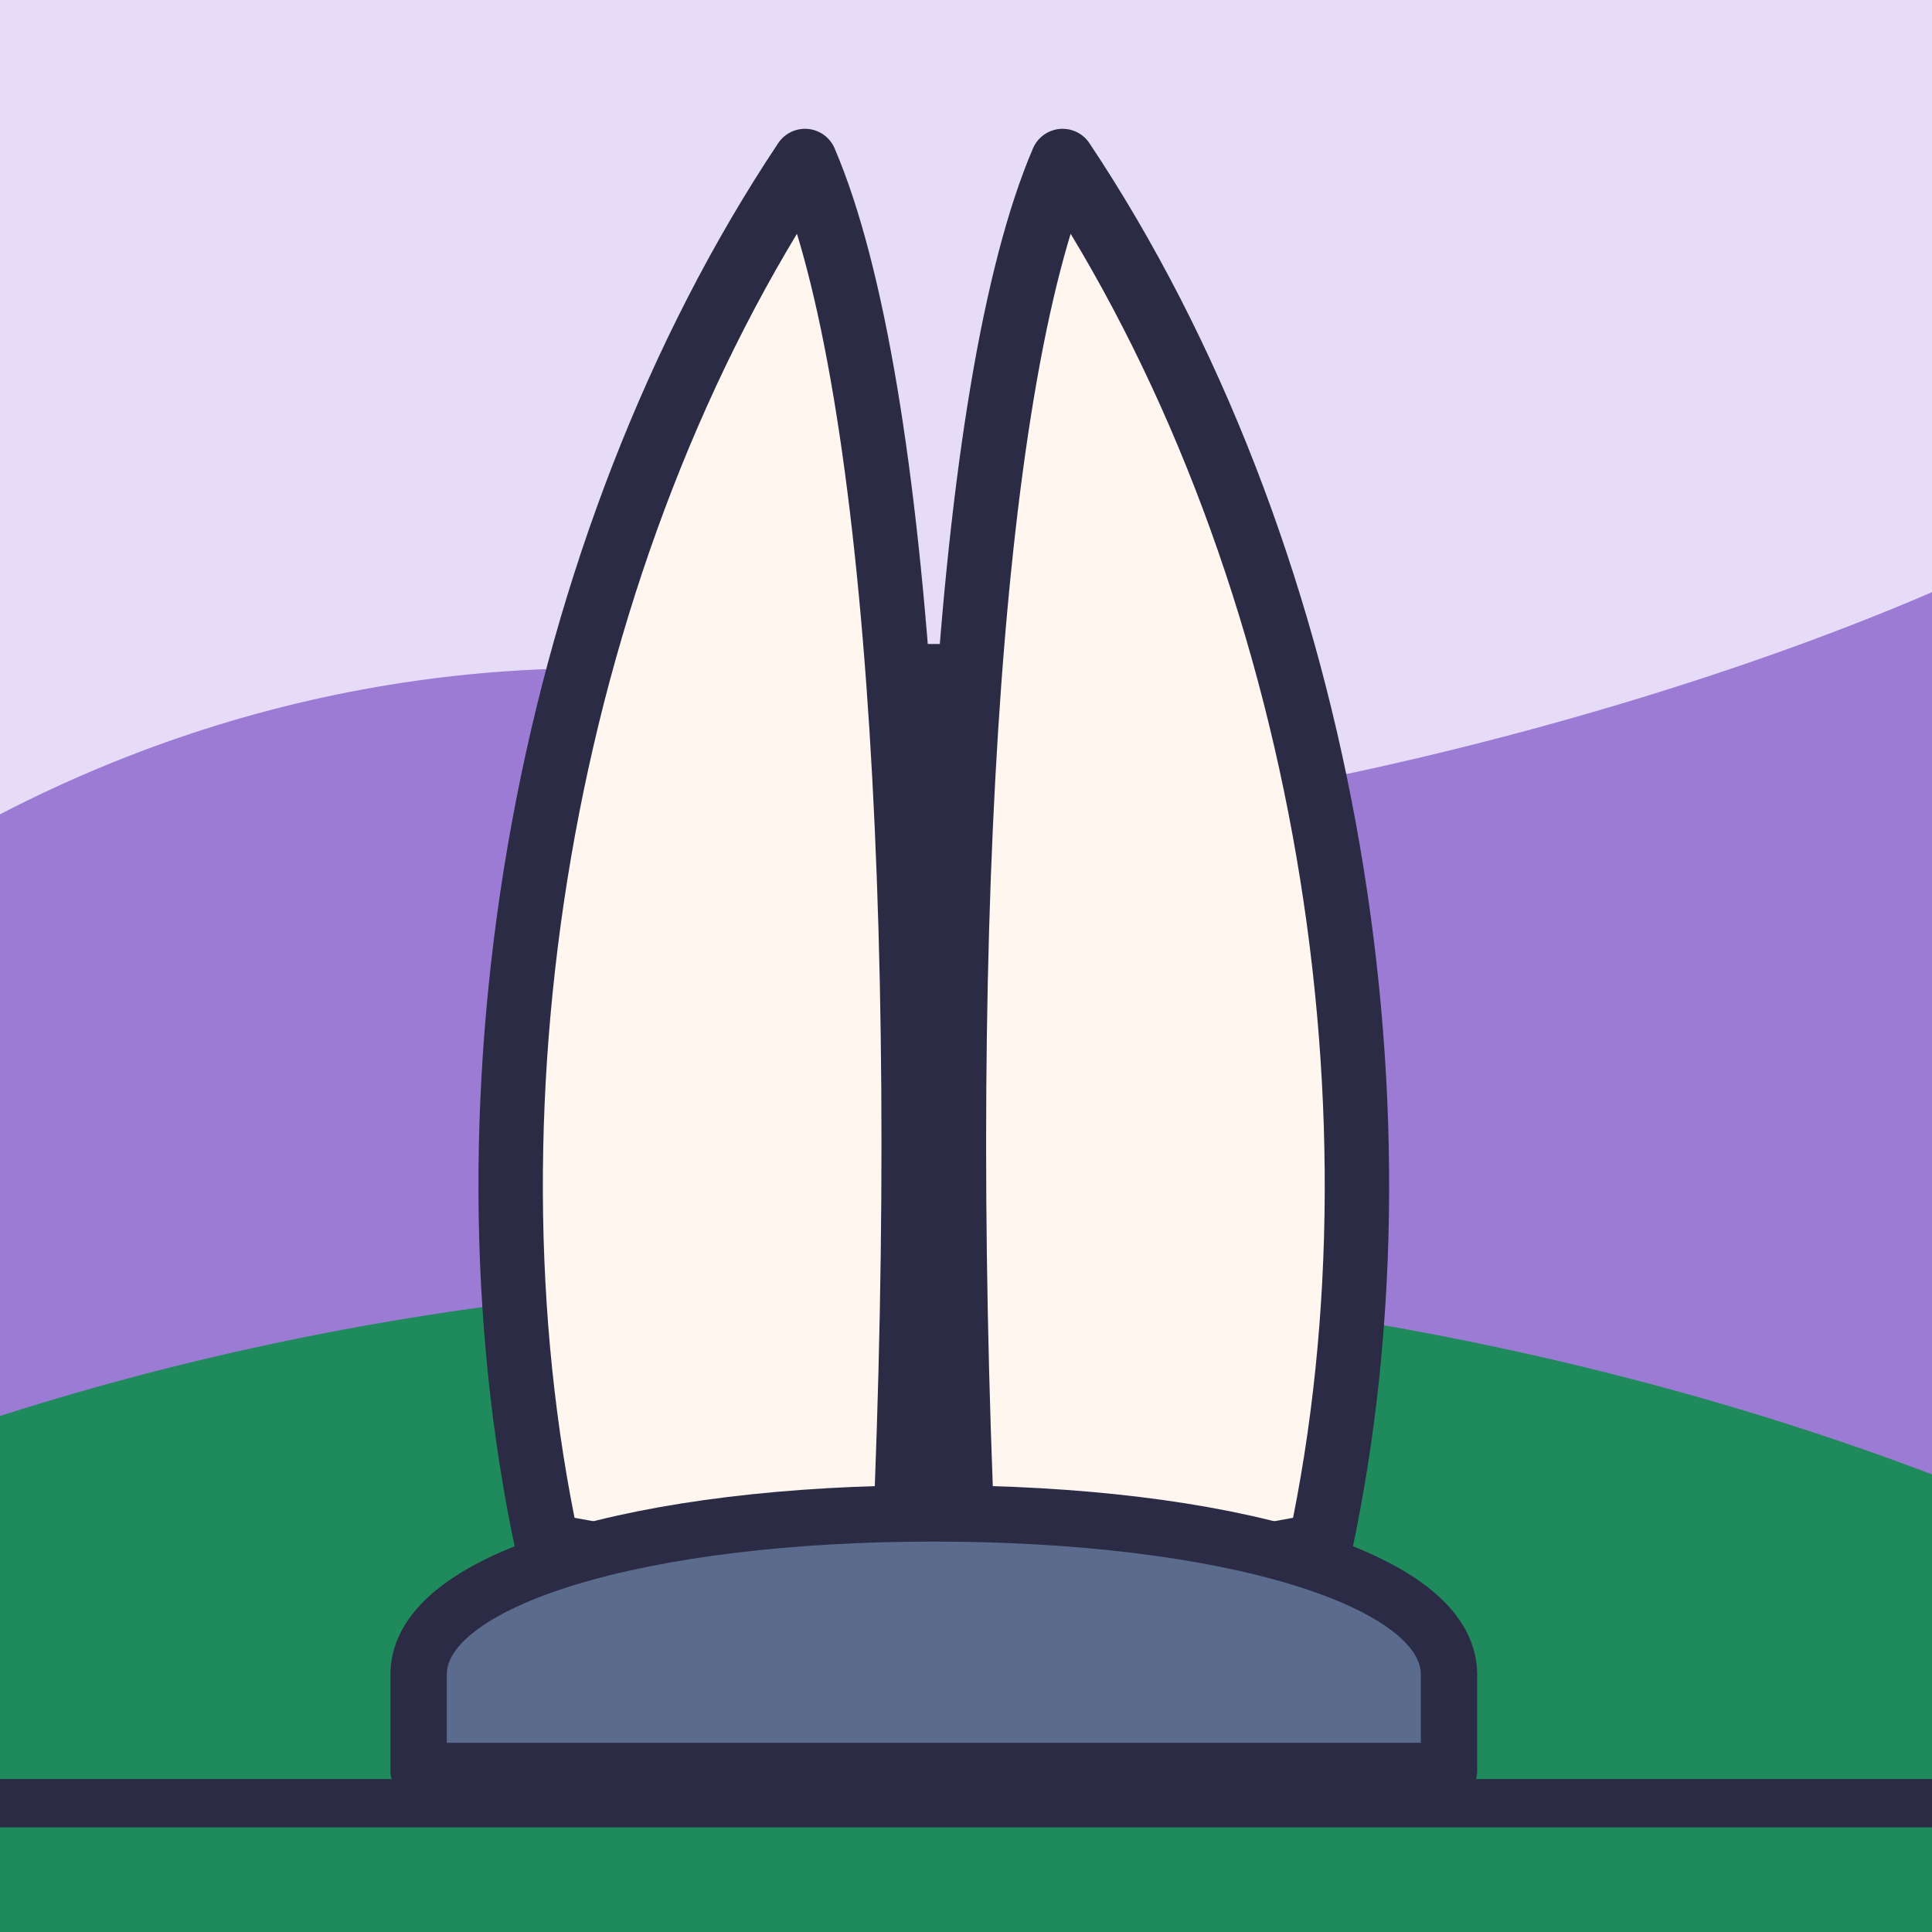
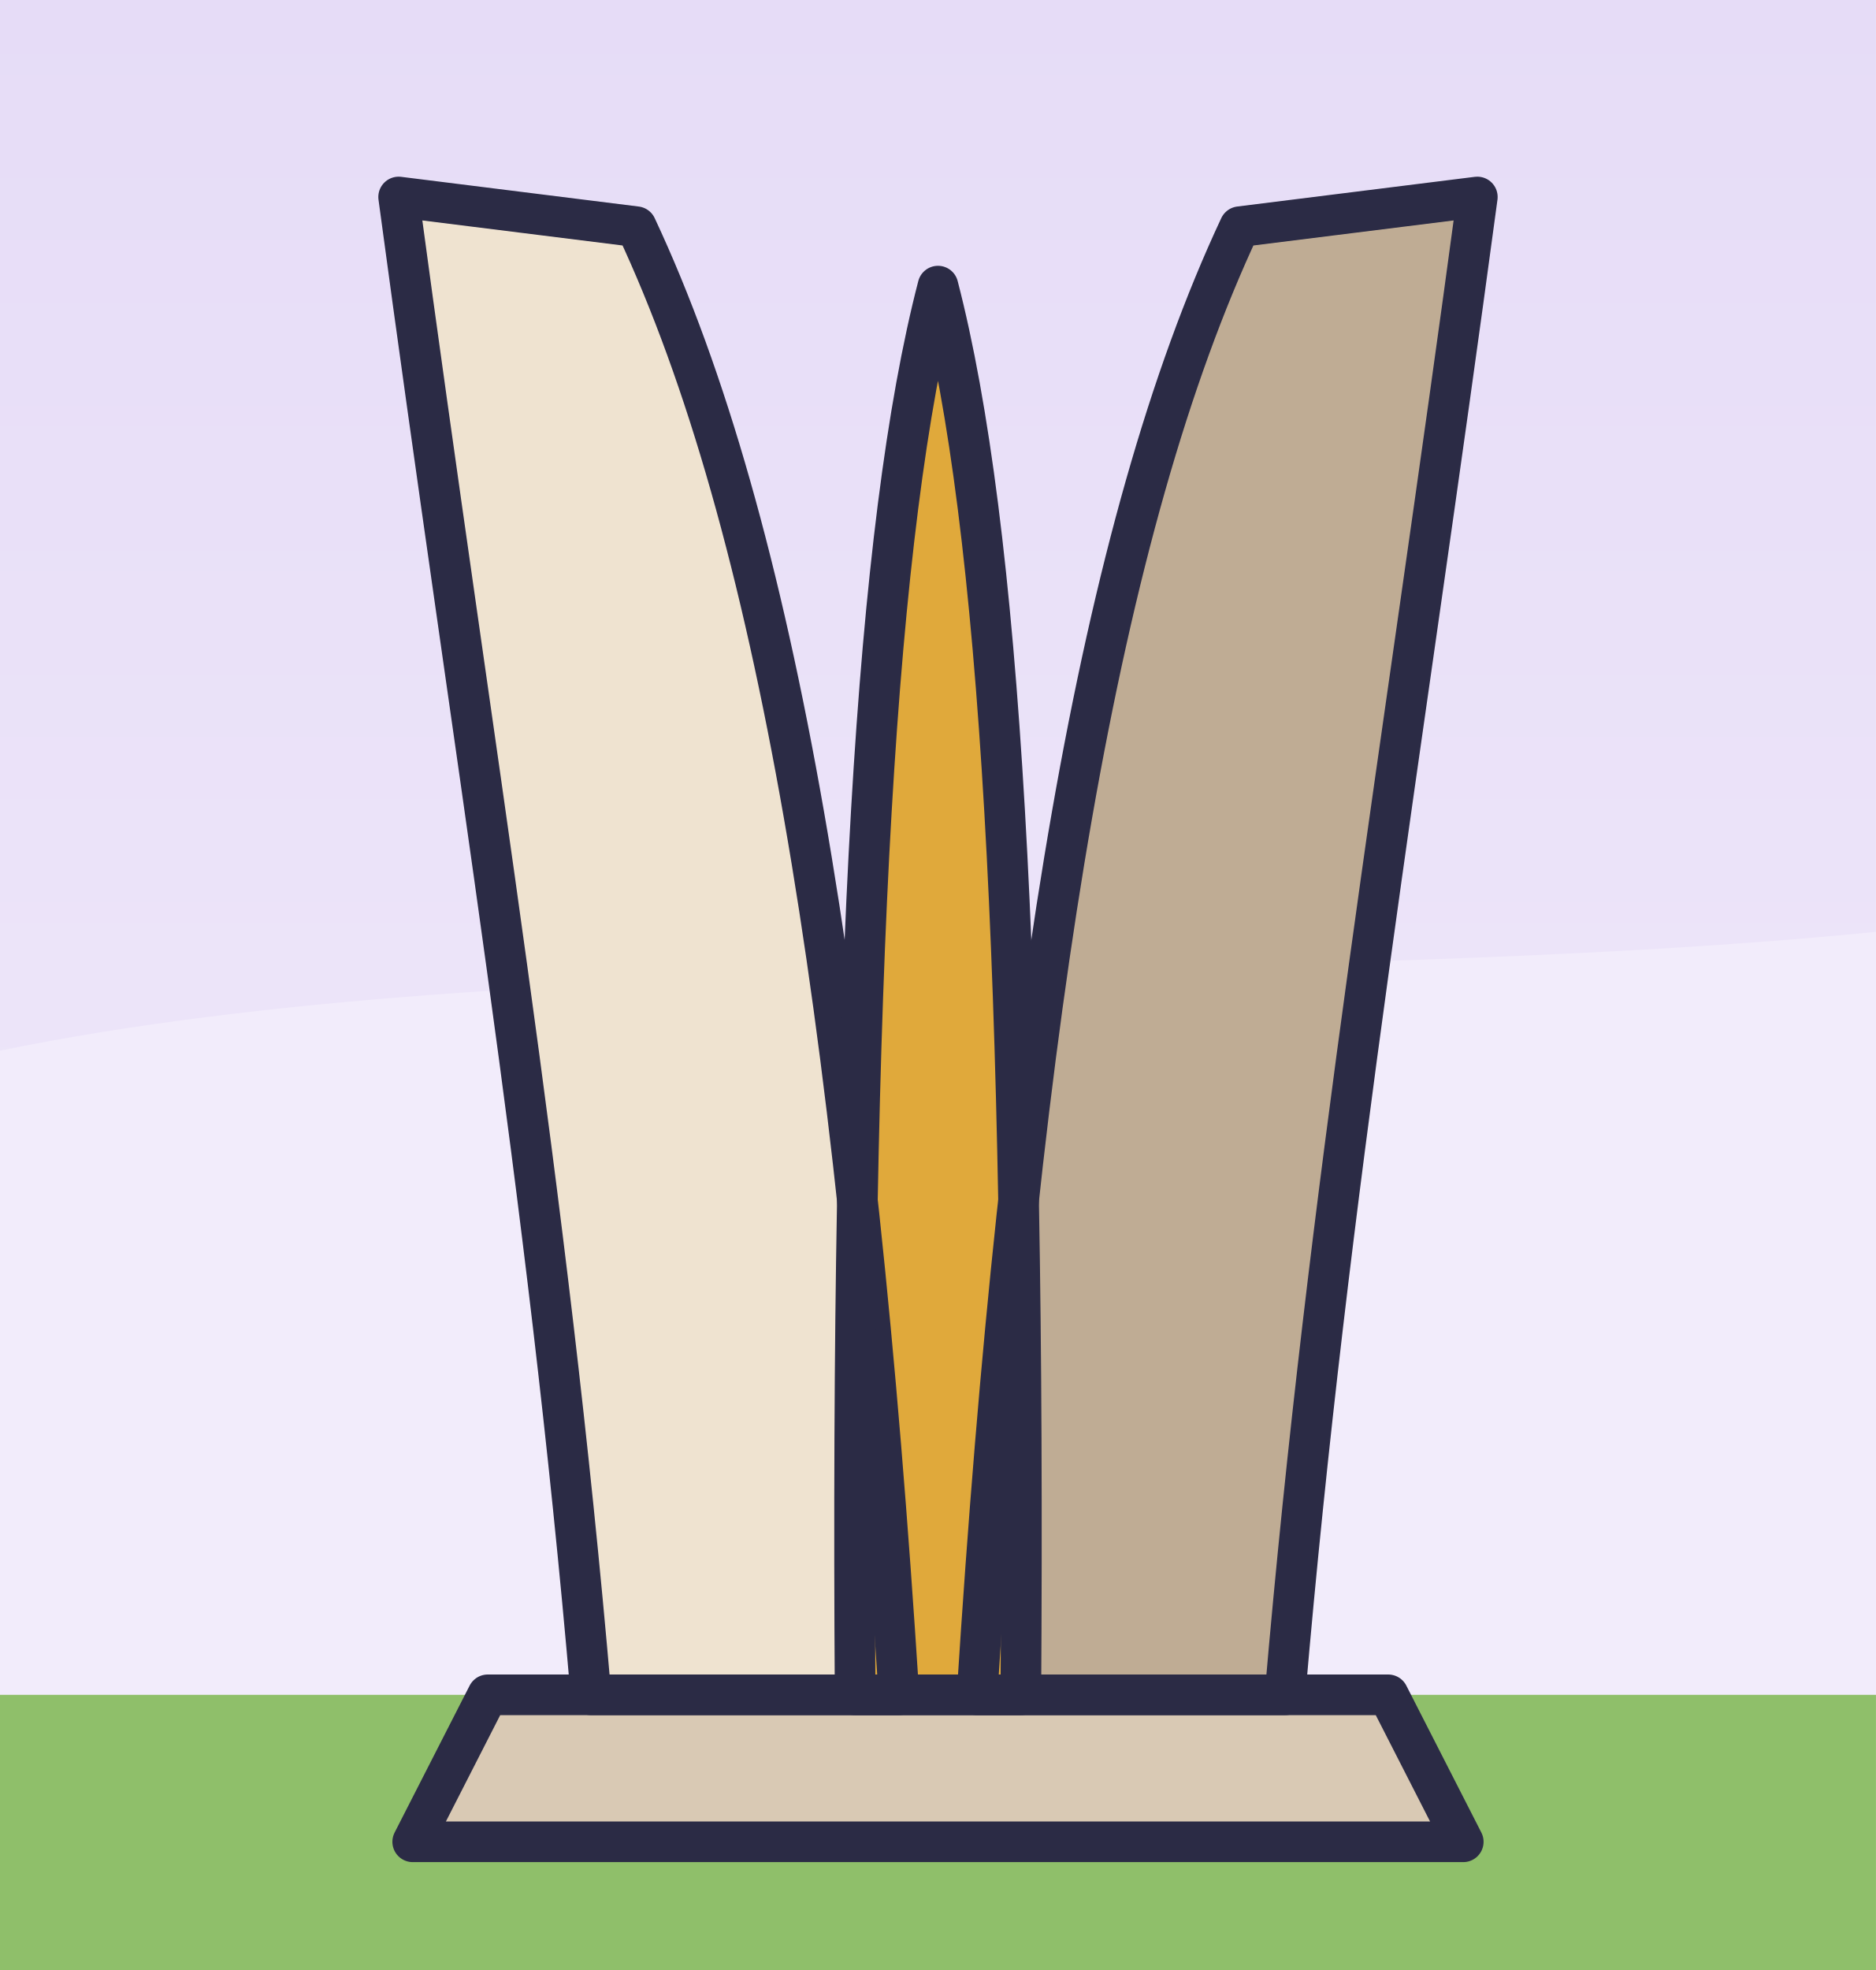
- <svg xmlns="http://www.w3.org/2000/svg" viewBox="0 0 120 120" width="120" height="120" role="img" aria-label="독립기념관 겨레의 탑" data-landmark="historic-site-related-to-yu-gwan-sun">
-   <rect x="-6" y="-6" width="132" height="132" fill="#E6DCF7" />
-   <path d="M-6 126V54C10 44 28 40 46 42C62 44 74 50 84 48C98 45 114 40 126 34V126Z" fill="#9B7BD4" />
-   <path d="M-6 90C16 82 42 78 68 80C92 82 112 88 126 94V126H-6Z" fill="#1F8A5C" />
-   <path d="M56 100L34 96C28 68 34 34 50 10C56 24 58 60 56 100Z" fill="#FFF6F0" stroke="#2B2B45" stroke-width="4" stroke-linejoin="round" />
-   <path d="M60 100L82 96C88 68 82 34 66 10C60 24 58 60 60 100Z" fill="#FFF6F0" stroke="#2B2B45" stroke-width="4" stroke-linejoin="round" />
-   <path d="M58 40V100" stroke="#2B2B45" stroke-width="3" fill="none" />
-   <path d="M26 104C26 98 40 94 58 94C76 94 90 98 90 104V110H26Z" fill="#5A6B8D" stroke="#2B2B45" stroke-width="3.5" stroke-linejoin="round" />
-   <path d="M-6 112H126" stroke="#2B2B45" stroke-width="3" fill="none" />
+ <svg xmlns="http://www.w3.org/2000/svg" viewBox="0 0 120 126" width="120" height="126" role="img" aria-label="독립기념관 겨레의 탑" data-landmark="historic-site-related-to-yu-gwan-sun">
+   <defs>
+     <linearGradient id="sky" x1="0" y1="0" x2="0" y2="1">
+       <stop offset="0" stop-color="#E6DCF7" />
+       <stop offset="1" stop-color="#F2ECFB" />
+     </linearGradient>
+   </defs>
+   <rect width="120" height="126" fill="url(#sky)" />
+   <path d="M0,67.2 C33.6,60.3 81.6,63.4 120,59.6 L120,108.4 L0,108.4 Z" fill="#F2ECFB" opacity="1" />
+   <rect y="108.4" width="120" height="17.6" fill="#8FBF6A" />
+   <path d="M57.5,108.4 C54.7,64.3 49.7,33.7 40.7,14.5 L25.5,12.6 C30.4,49.0 35.0,75.8 37.8,108.4 Z" fill="#EFE3D0" />
+   <path d="M62.5,108.4 C65.3,64.3 70.3,33.7 79.3,14.5 L94.5,12.6 C89.6,49.0 85.0,75.8 82.2,108.4 Z" fill="#BFAC94" />
+   <path d="M54.7,108.4 C54.4,62.4 56.0,33.7 60.0,18.3 C64.0,33.7 65.6,62.4 65.3,108.4 Z" fill="#E0A93B" />
+   <path d="M31.2,108.4 L88.8,108.4 L93.6,117.8 L26.4,117.8 Z" fill="#D9C9B4" />
+   <g fill="none" stroke="#2B2B45" stroke-width="2.6" stroke-linejoin="round" stroke-linecap="round">
+     <path d="M57.5,108.4 C54.7,64.3 49.7,33.7 40.7,14.5 L25.5,12.6 C30.4,49.0 35.0,75.8 37.8,108.4 Z" />
+     <path d="M62.5,108.4 C65.3,64.3 70.3,33.7 79.3,14.5 L94.5,12.6 C89.6,49.0 85.0,75.8 82.2,108.4 Z" />
+     <path d="M54.7,108.4 C54.4,62.4 56.0,33.7 60.0,18.3 C64.0,33.7 65.6,62.4 65.3,108.4 Z" />
+     <path d="M31.2,108.4 L88.8,108.4 L93.6,117.8 L26.4,117.8 Z" />
+   </g>
</svg>
